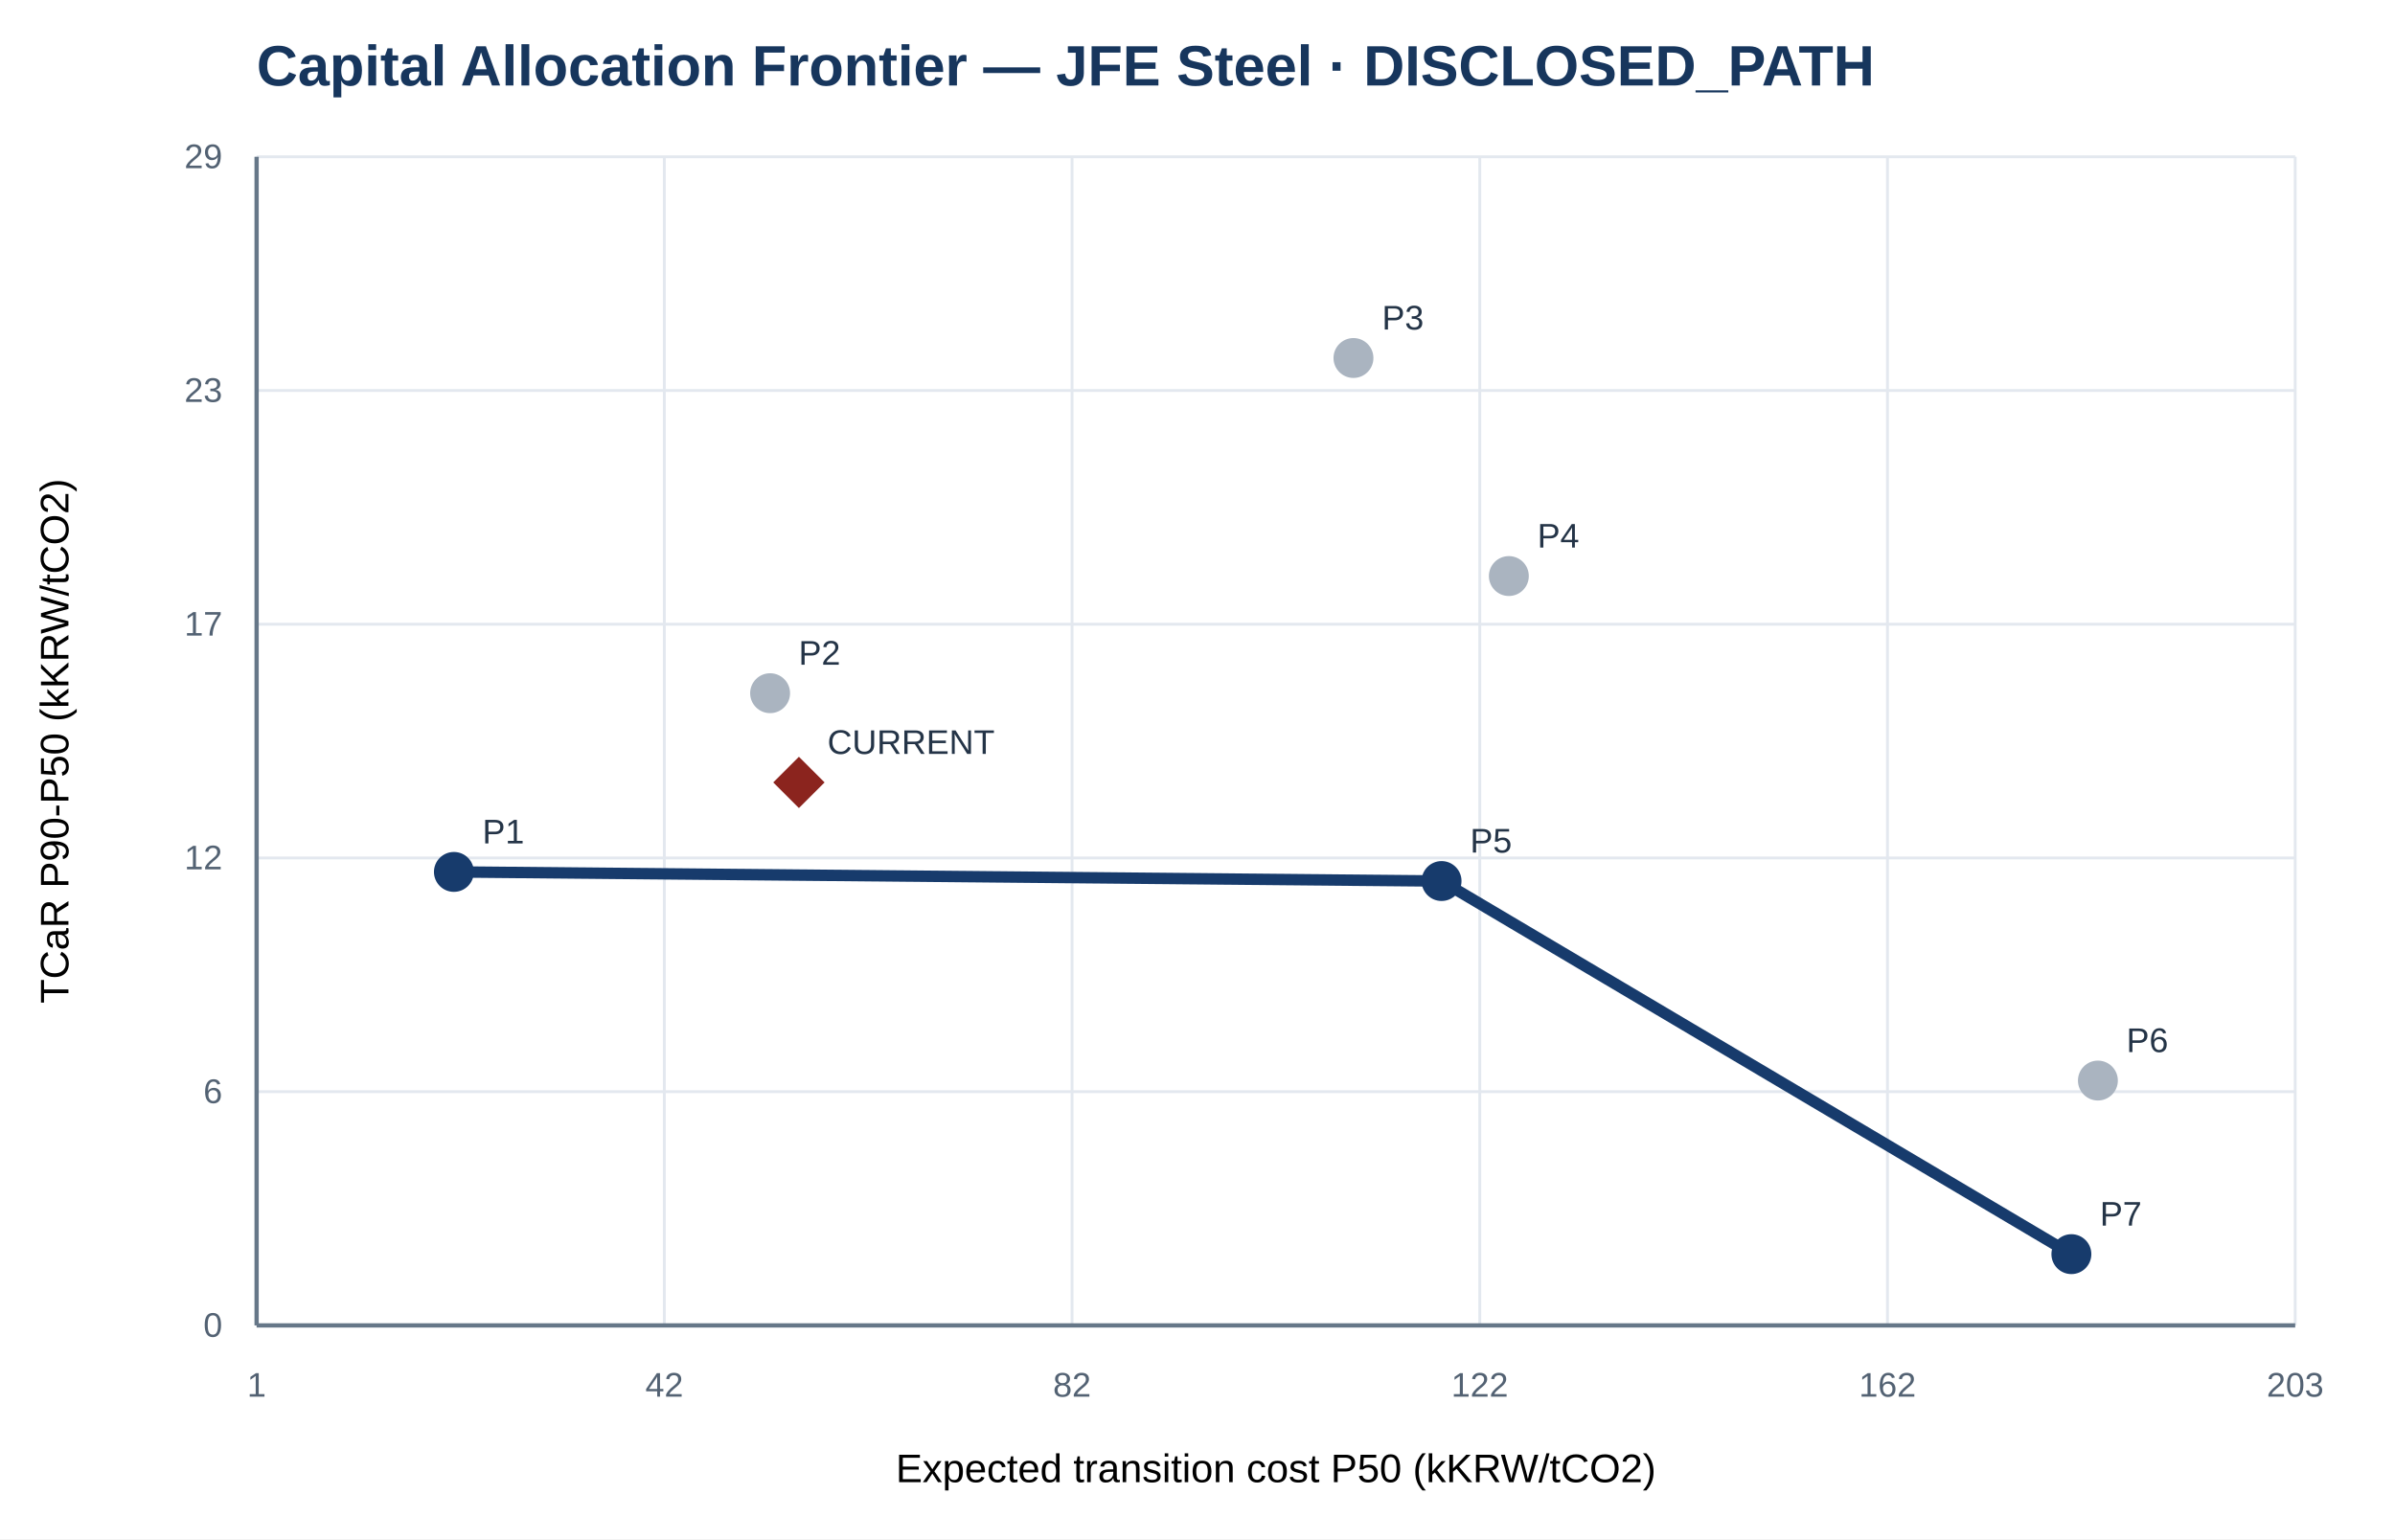
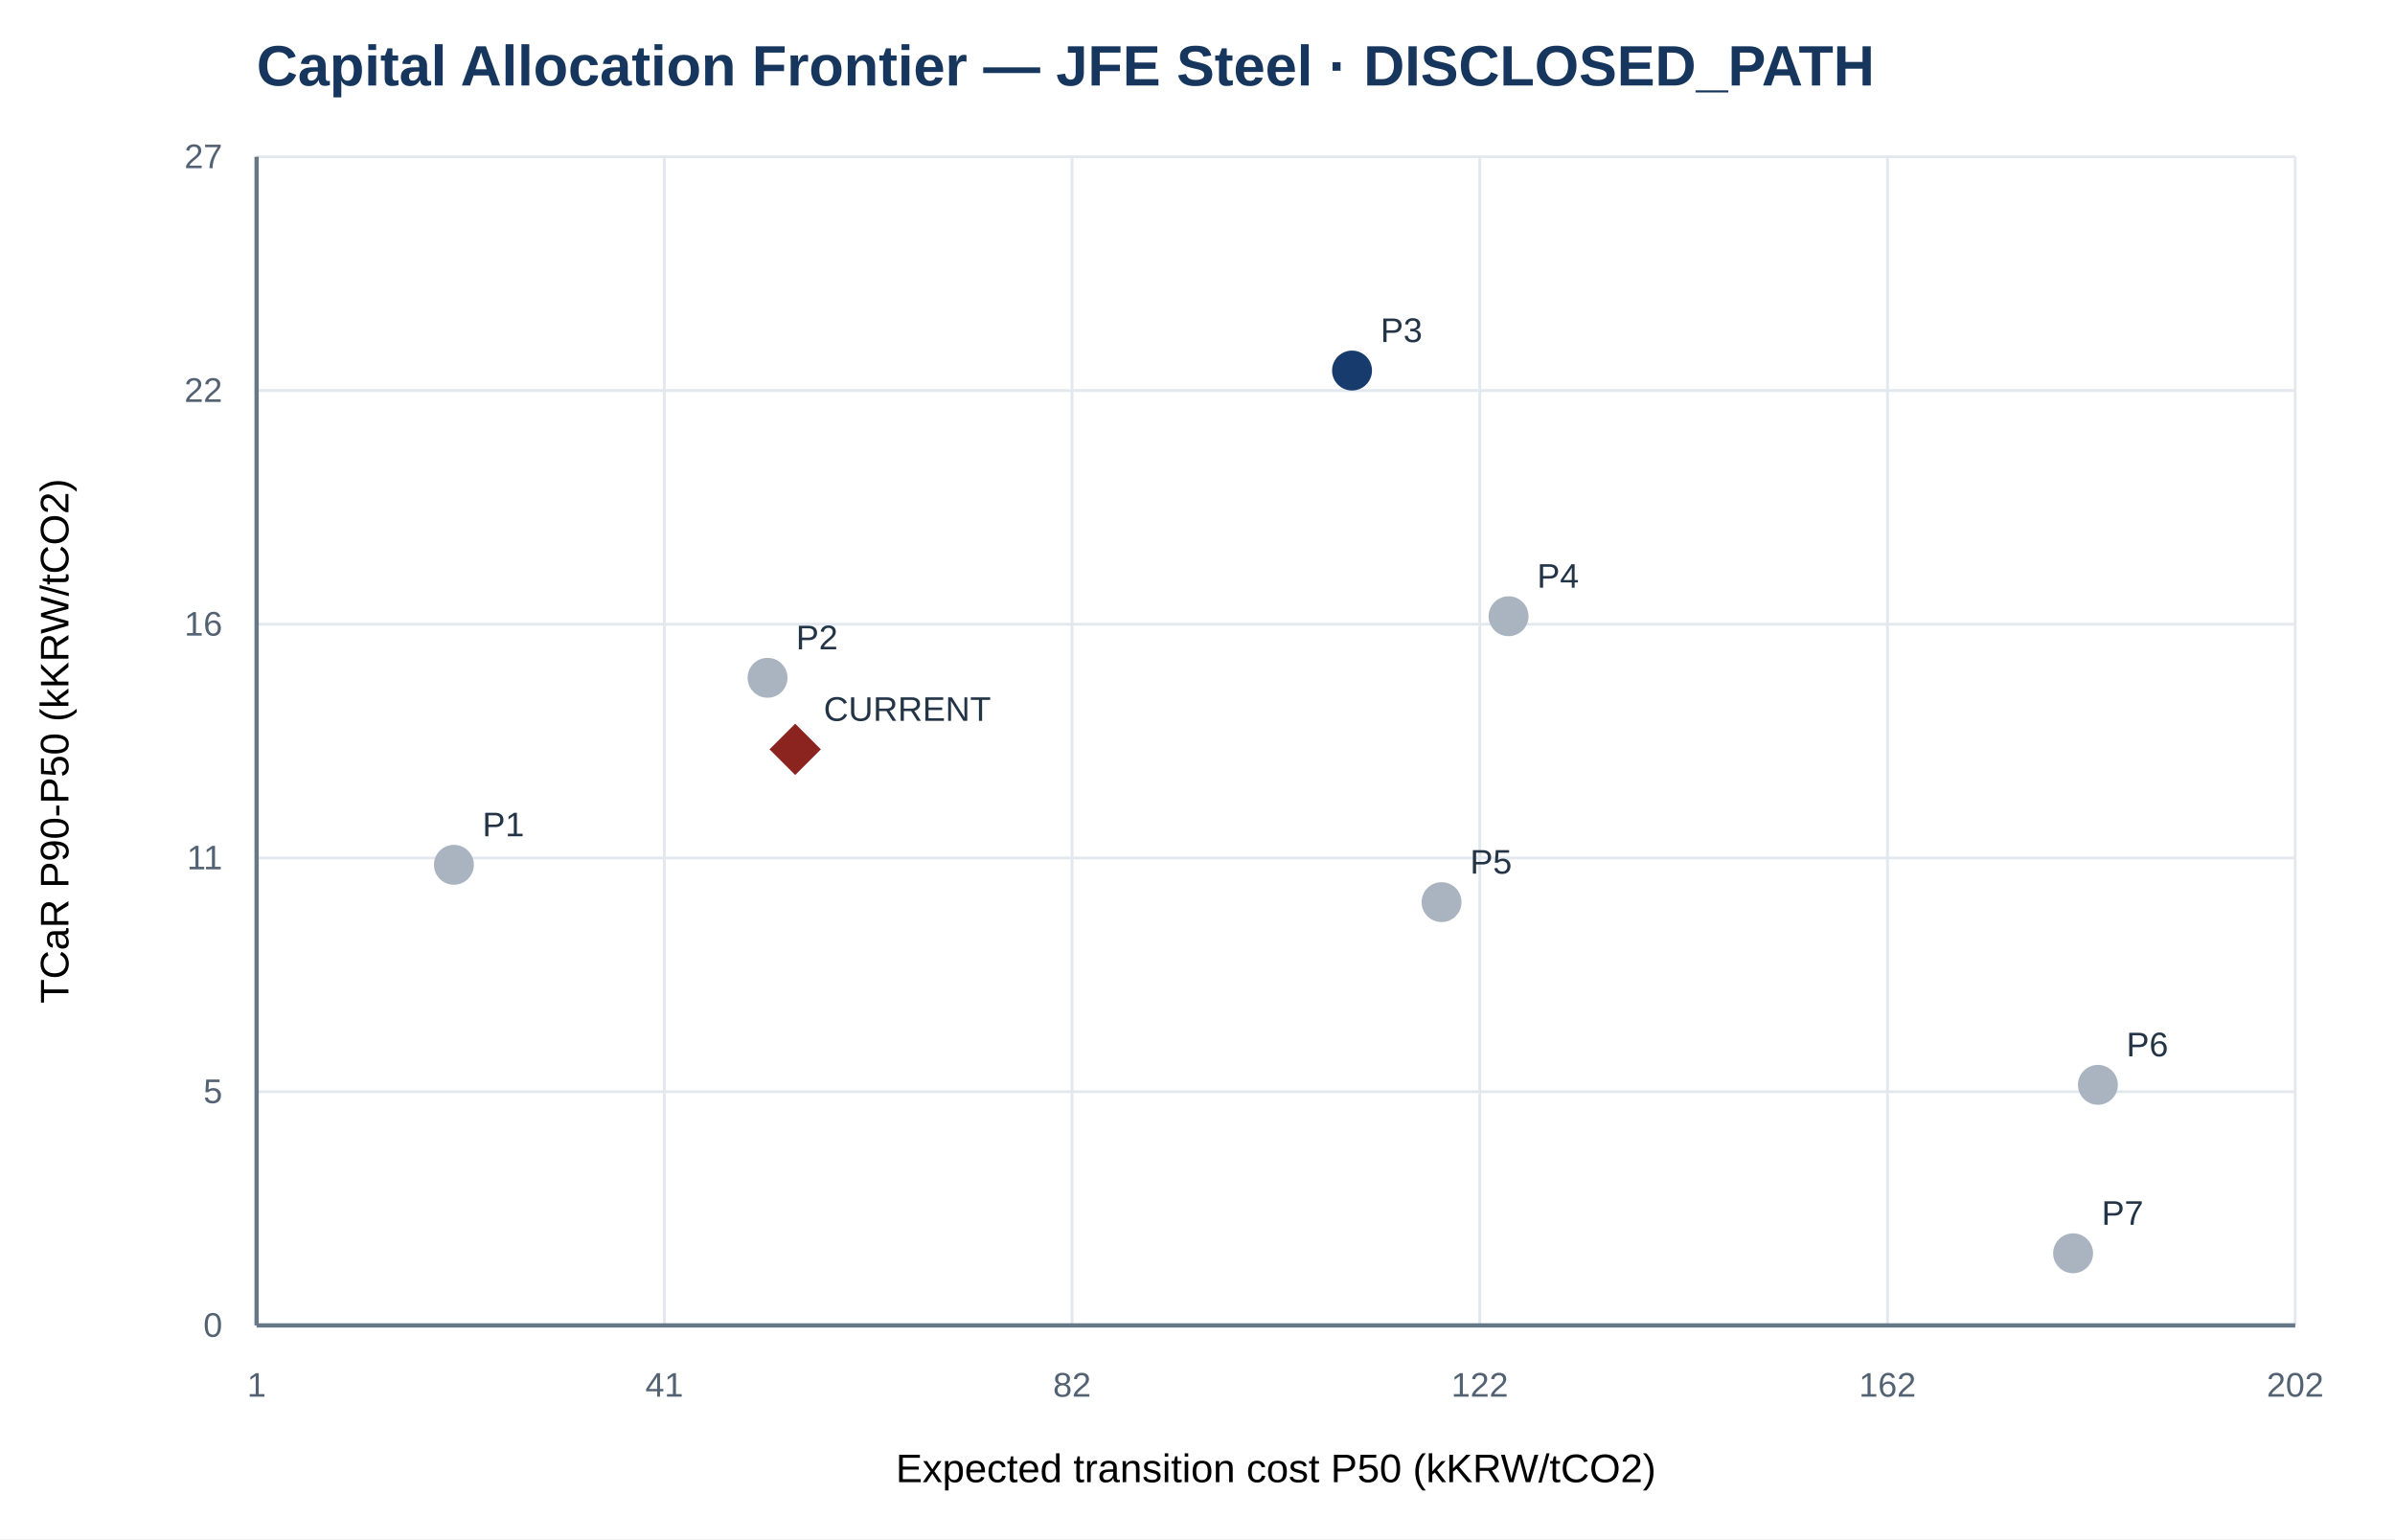
<svg xmlns="http://www.w3.org/2000/svg" width="840" height="540" viewBox="0 0 840 540">
  <rect x="0" y="0" width="840" height="540" fill="#ffffff" />
  <text x="90" y="30" font-family="Arial" font-size="20" font-weight="700" fill="#17365d">Capital Allocation Frontier — JFE Steel · DISCLOSED_PATH</text>
  <line x1="90.0" y1="55" x2="90.0" y2="465" stroke="#e3e8ef" />
  <text x="90.0" y="490" text-anchor="middle" font-family="Arial" font-size="12" fill="#536273">1</text>
  <line x1="90" y1="465.0" x2="805" y2="465.0" stroke="#e3e8ef" />
  <text x="78" y="469.0" text-anchor="end" font-family="Arial" font-size="12" fill="#536273">0</text>
  <line x1="233.0" y1="55" x2="233.0" y2="465" stroke="#e3e8ef" />
-   <text x="233.0" y="490" text-anchor="middle" font-family="Arial" font-size="12" fill="#536273">42</text>
+   <text x="233.0" y="490" text-anchor="middle" font-family="Arial" font-size="12" fill="#536273">41</text>
  <line x1="90" y1="383.0" x2="805" y2="383.0" stroke="#e3e8ef" />
-   <text x="78" y="387.0" text-anchor="end" font-family="Arial" font-size="12" fill="#536273">6</text>
+   <text x="78" y="387.0" text-anchor="end" font-family="Arial" font-size="12" fill="#536273">5</text>
  <line x1="376.0" y1="55" x2="376.0" y2="465" stroke="#e3e8ef" />
  <text x="376.0" y="490" text-anchor="middle" font-family="Arial" font-size="12" fill="#536273">82</text>
  <line x1="90" y1="301.0" x2="805" y2="301.0" stroke="#e3e8ef" />
-   <text x="78" y="305.0" text-anchor="end" font-family="Arial" font-size="12" fill="#536273">12</text>
+   <text x="78" y="305.0" text-anchor="end" font-family="Arial" font-size="12" fill="#536273">11</text>
  <line x1="519.0" y1="55" x2="519.0" y2="465" stroke="#e3e8ef" />
  <text x="519.0" y="490" text-anchor="middle" font-family="Arial" font-size="12" fill="#536273">122</text>
  <line x1="90" y1="219.0" x2="805" y2="219.0" stroke="#e3e8ef" />
-   <text x="78" y="223.0" text-anchor="end" font-family="Arial" font-size="12" fill="#536273">17</text>
+   <text x="78" y="223.0" text-anchor="end" font-family="Arial" font-size="12" fill="#536273">16</text>
  <line x1="662.0" y1="55" x2="662.0" y2="465" stroke="#e3e8ef" />
  <text x="662.0" y="490" text-anchor="middle" font-family="Arial" font-size="12" fill="#536273">162</text>
  <line x1="90" y1="137.0" x2="805" y2="137.0" stroke="#e3e8ef" />
-   <text x="78" y="141.0" text-anchor="end" font-family="Arial" font-size="12" fill="#536273">23</text>
+   <text x="78" y="141.0" text-anchor="end" font-family="Arial" font-size="12" fill="#536273">22</text>
  <line x1="805.0" y1="55" x2="805.0" y2="465" stroke="#e3e8ef" />
-   <text x="805.0" y="490" text-anchor="middle" font-family="Arial" font-size="12" fill="#536273">203</text>
+   <text x="805.0" y="490" text-anchor="middle" font-family="Arial" font-size="12" fill="#536273">202</text>
  <line x1="90" y1="55.0" x2="805" y2="55.0" stroke="#e3e8ef" />
-   <text x="78" y="59.0" text-anchor="end" font-family="Arial" font-size="12" fill="#536273">29</text>
-   <polyline points="159.2,305.9 505.6,309.1 726.5,440.0" fill="none" stroke="#173b6c" stroke-width="4" />
-   <circle cx="159.2" cy="305.9" r="7" fill="#173b6c" />
-   <text x="169.2" y="295.9" font-family="Arial" font-size="12" fill="#243447">P1</text>
-   <circle cx="270.1" cy="243.2" r="7" fill="#aab4c0" />
-   <text x="280.1" y="233.2" font-family="Arial" font-size="12" fill="#243447">P2</text>
-   <circle cx="474.7" cy="125.6" r="7" fill="#aab4c0" />
-   <text x="484.7" y="115.6" font-family="Arial" font-size="12" fill="#243447">P3</text>
-   <circle cx="529.2" cy="202.1" r="7" fill="#aab4c0" />
-   <text x="539.2" y="192.1" font-family="Arial" font-size="12" fill="#243447">P4</text>
-   <circle cx="505.6" cy="309.1" r="7" fill="#173b6c" />
-   <text x="515.6" y="299.1" font-family="Arial" font-size="12" fill="#243447">P5</text>
-   <circle cx="735.8" cy="379.1" r="7" fill="#aab4c0" />
-   <text x="745.8" y="369.1" font-family="Arial" font-size="12" fill="#243447">P6</text>
-   <circle cx="726.5" cy="440.0" r="7" fill="#173b6c" />
-   <text x="736.5" y="430.0" font-family="Arial" font-size="12" fill="#243447">P7</text>
-   <polygon points="280.2,265.5 289.2,274.5 280.2,283.5 271.2,274.5" fill="#8b241e" />
-   <text x="290.2" y="264.5" font-family="Arial" font-size="12" fill="#243447">CURRENT</text>
+   <text x="78" y="59.0" text-anchor="end" font-family="Arial" font-size="12" fill="#536273">27</text>
+   <polyline points="474.2,130.0" fill="none" stroke="#173b6c" stroke-width="4" />
+   <circle cx="159.2" cy="303.4" r="7" fill="#aab4c0" />
+   <text x="169.2" y="293.4" font-family="Arial" font-size="12" fill="#243447">P1</text>
+   <circle cx="269.2" cy="237.8" r="7" fill="#aab4c0" />
+   <text x="279.2" y="227.8" font-family="Arial" font-size="12" fill="#243447">P2</text>
+   <circle cx="474.2" cy="130.0" r="7" fill="#173b6c" />
+   <text x="484.2" y="120.0" font-family="Arial" font-size="12" fill="#243447">P3</text>
+   <circle cx="529.1" cy="216.2" r="7" fill="#aab4c0" />
+   <text x="539.1" y="206.2" font-family="Arial" font-size="12" fill="#243447">P4</text>
+   <circle cx="505.6" cy="316.5" r="7" fill="#aab4c0" />
+   <text x="515.6" y="306.5" font-family="Arial" font-size="12" fill="#243447">P5</text>
+   <circle cx="735.8" cy="380.6" r="7" fill="#aab4c0" />
+   <text x="745.8" y="370.6" font-family="Arial" font-size="12" fill="#243447">P6</text>
+   <circle cx="727.1" cy="439.7" r="7" fill="#aab4c0" />
+   <text x="737.1" y="429.7" font-family="Arial" font-size="12" fill="#243447">P7</text>
+   <polygon points="278.9,253.9 287.9,262.9 278.9,271.9 269.9,262.9" fill="#8b241e" />
+   <text x="288.9" y="252.9" font-family="Arial" font-size="12" fill="#243447">CURRENT</text>
  <line x1="90" y1="465" x2="805" y2="465" stroke="#667788" stroke-width="1.5" />
  <line x1="90" y1="55" x2="90" y2="465" stroke="#667788" stroke-width="1.5" />
  <text x="447.5" y="520" text-anchor="middle" font-family="Arial" font-size="14">Expected transition cost P50 (kKRW/tCO2)</text>
  <text x="24" y="260.0" transform="rotate(-90 24 260.0)" text-anchor="middle" font-family="Arial" font-size="14">TCaR P90-P50 (kKRW/tCO2)</text>
</svg>
